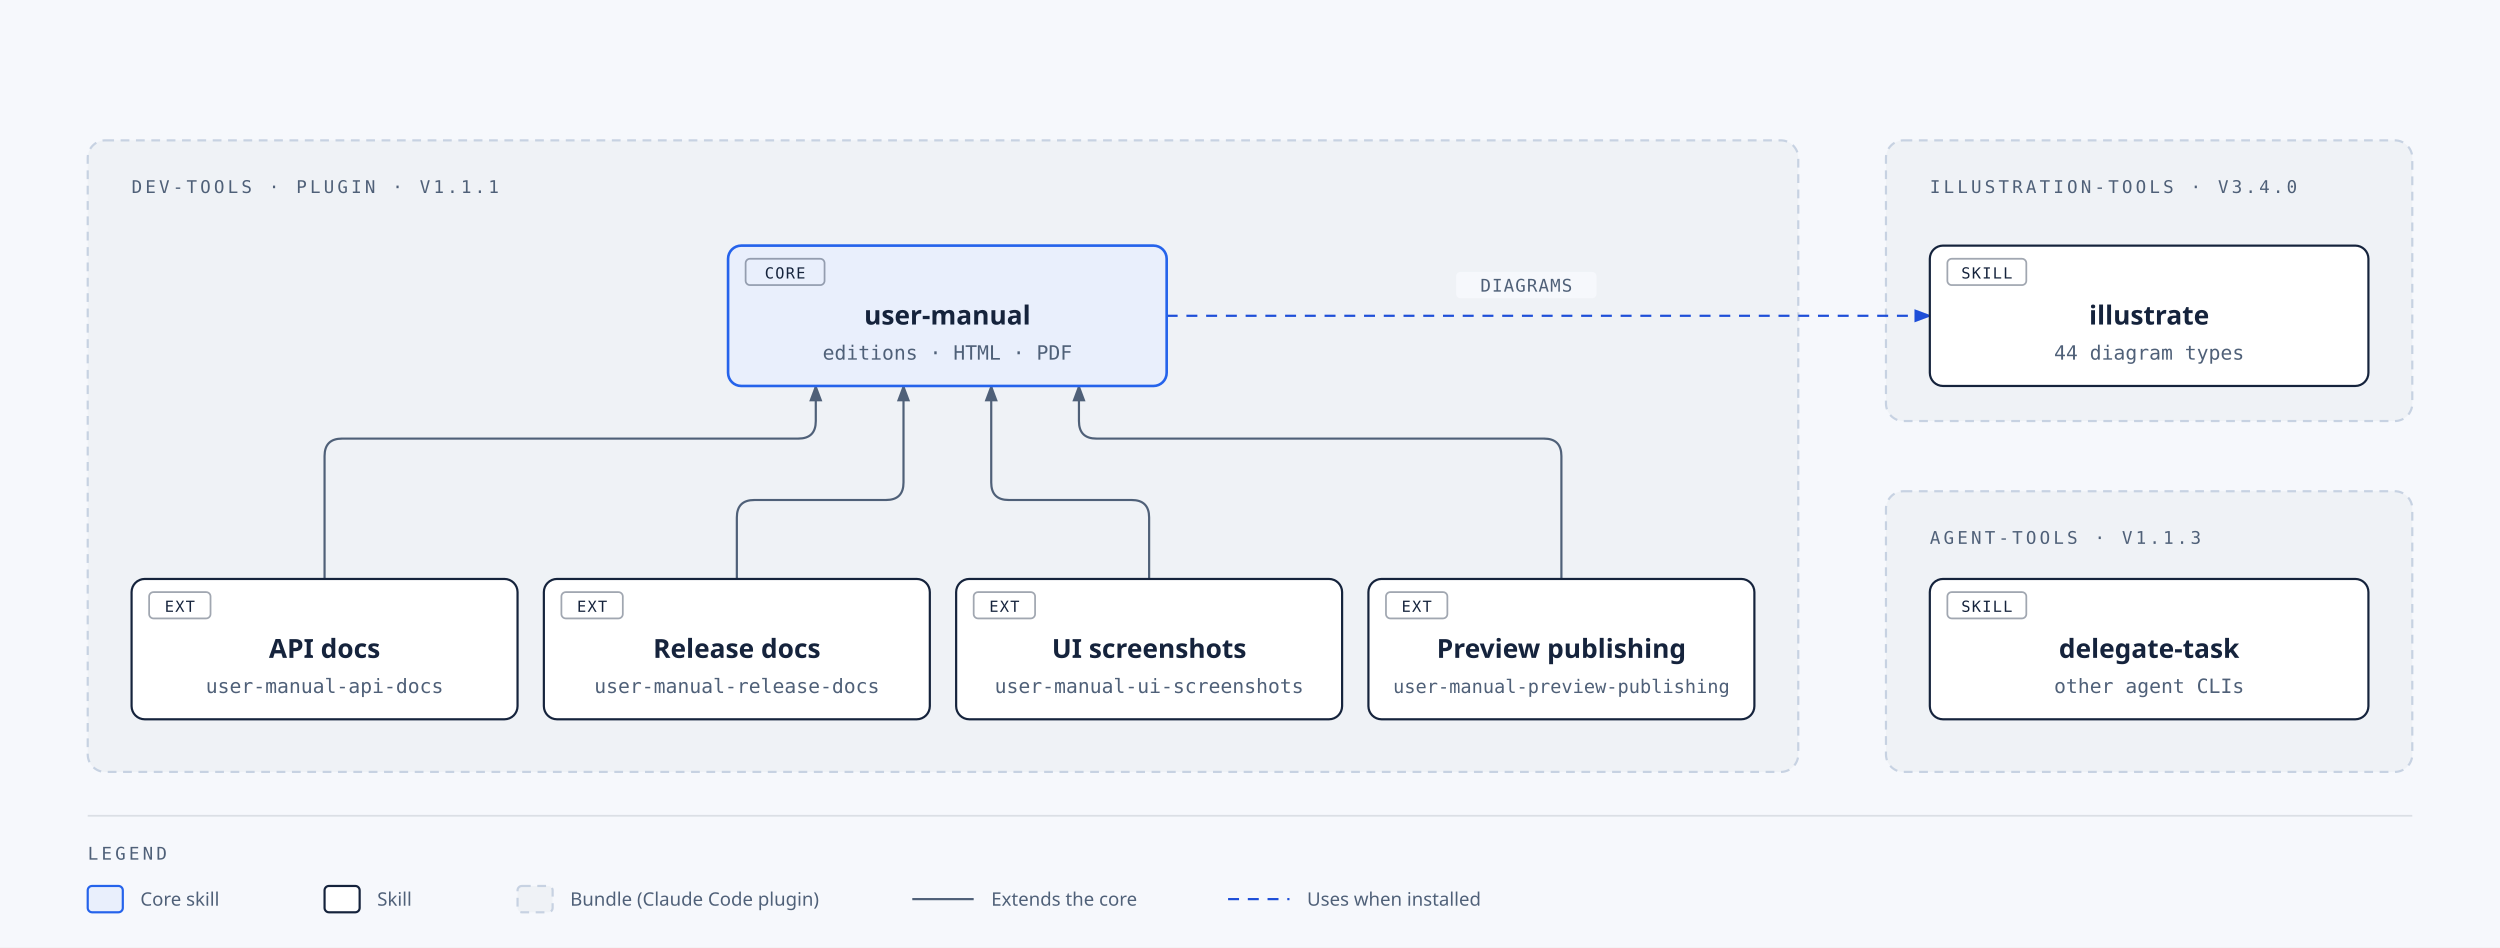
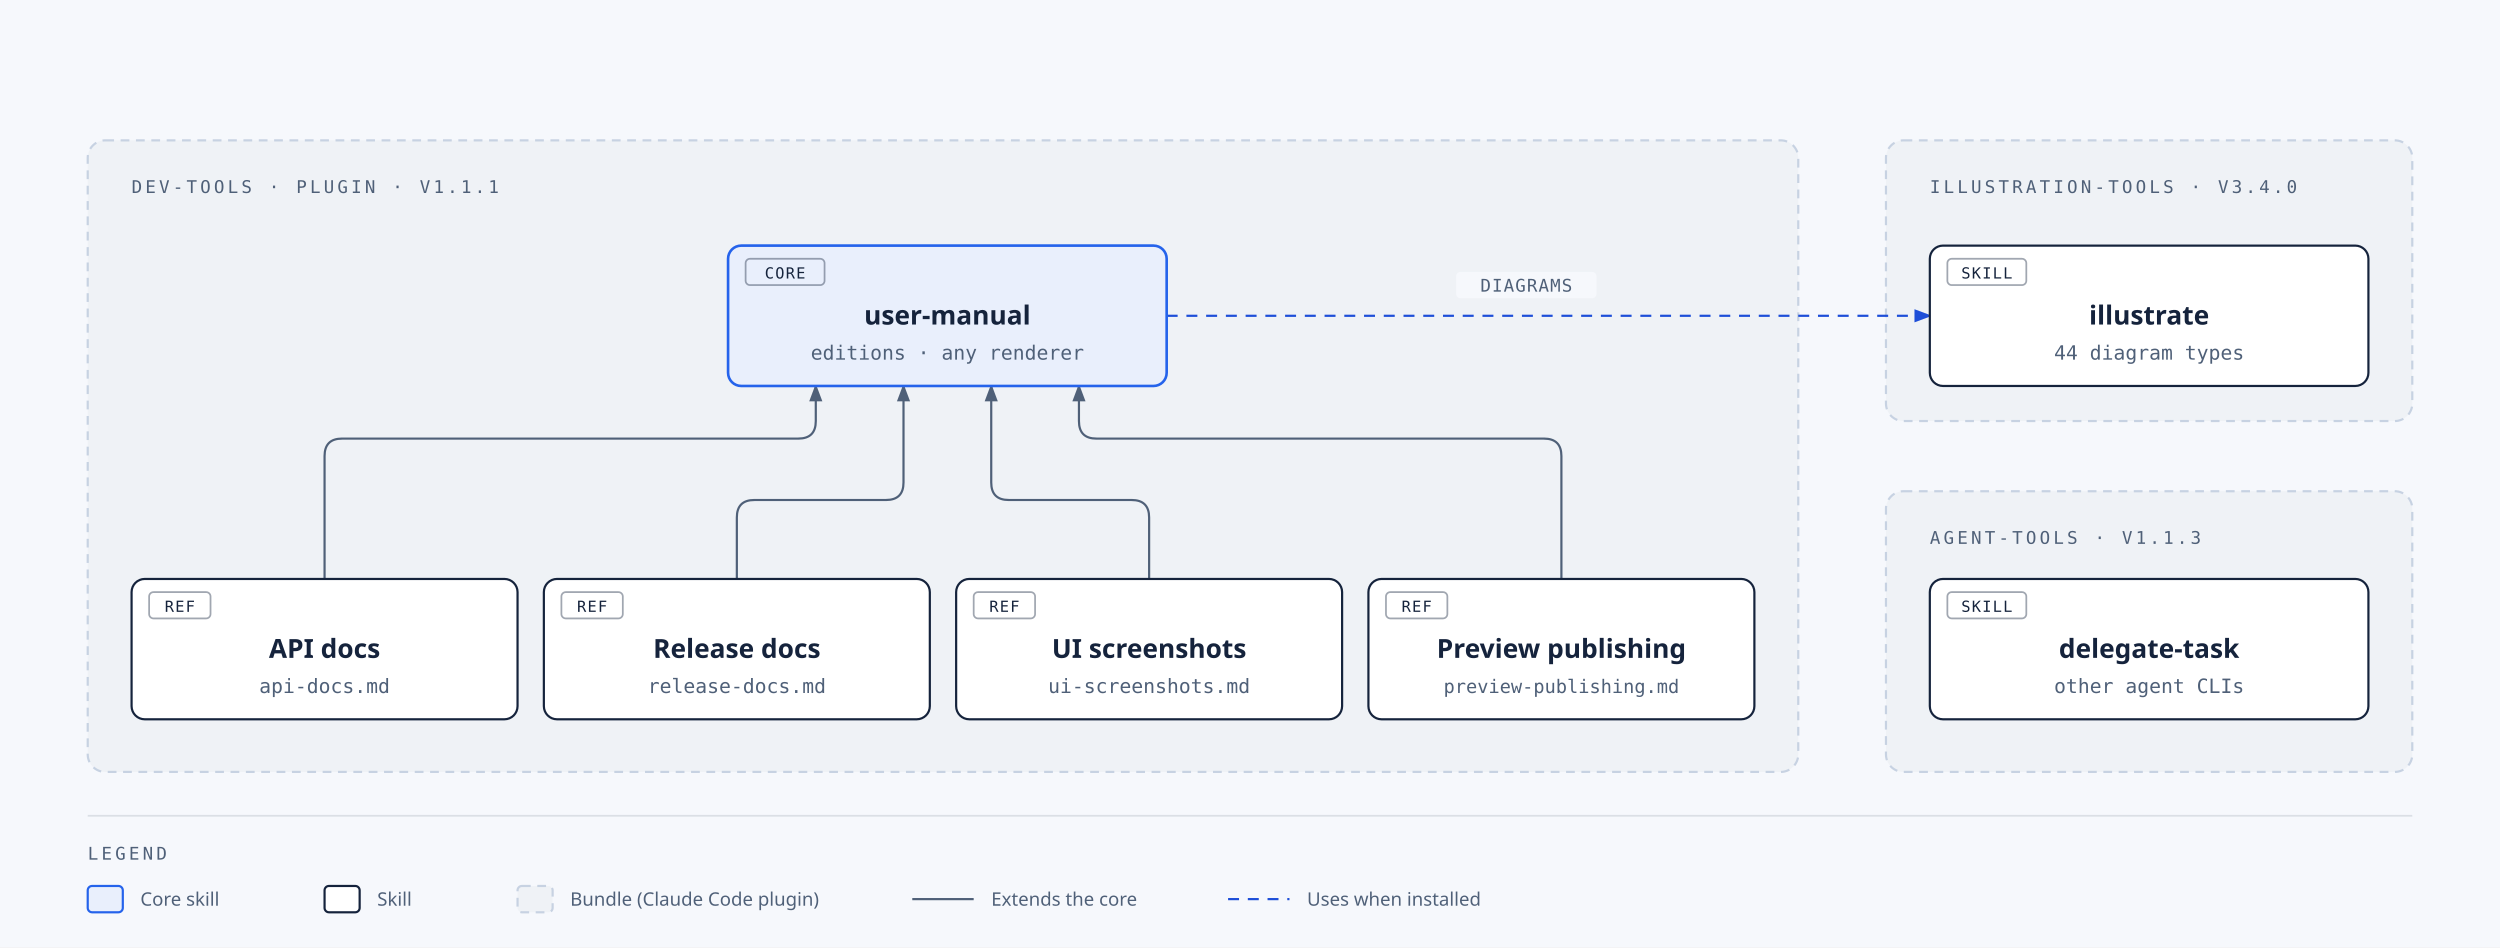
<svg xmlns="http://www.w3.org/2000/svg" viewBox="0 0 1140 432" role="img" aria-labelledby="product-map-title product-map-desc">
  <defs>
    <style data-illustrate-animation="true">.ia-draw,.ia-flow{opacity:0;fill:none}.ia-flow{stroke-dasharray:3 14;stroke-linecap:round}.ia-dot,.ia-chev{display:none}@keyframes ia-draw-fwd{0%{opacity:1;stroke-dasharray:1 1;stroke-dashoffset:1}99.9%{opacity:1;stroke-dasharray:1 1;stroke-dashoffset:0}100%{opacity:0}}@keyframes ia-draw-rev{0%{opacity:1;stroke-dasharray:1 1;stroke-dashoffset:-1}99.9%{opacity:1;stroke-dasharray:1 1;stroke-dashoffset:0}100%{opacity:0}}@keyframes ia-draw-both{0%{opacity:1;stroke-dasharray:0 1;stroke-dashoffset:-.5}99.9%{opacity:1;stroke-dasharray:1 1;stroke-dashoffset:0}100%{opacity:0}}@keyframes ia-hidden{0%,100%{opacity:0}}@keyframes ia-show{from{opacity:0}to{opacity:.9}}@keyframes ia-march{to{stroke-dashoffset:-17}}@keyframes ia-march-px{to{stroke-dashoffset:-17}}@keyframes ia-travel{0%{offset-distance:0%;opacity:0}10%{opacity:1}90%{opacity:1}100%{offset-distance:100%;opacity:0}}@media (prefers-reduced-motion: no-preference){.ia-draw.ia-a0{animation:ia-draw-fwd 600ms ease-out 0ms backwards}[data-ia="0"]{animation:ia-hidden 600ms}.ia-draw.ia-a1{animation:ia-draw-fwd 600ms ease-out 450ms backwards}[data-ia="1"]{animation:ia-hidden 1050ms}.ia-draw.ia-a2{animation:ia-draw-fwd 600ms ease-out 900ms backwards}[data-ia="2"]{animation:ia-hidden 1500ms}.ia-draw.ia-a3{animation:ia-draw-fwd 600ms ease-out 1350ms backwards}[data-ia="3"]{animation:ia-hidden 1950ms}.ia-draw.ia-a4{animation:ia-draw-fwd 600ms ease-out 1800ms backwards}[data-ia="4"]{animation:ia-hidden 2400ms}.ia-dot{display:inline;offset-rotate:0deg;animation:ia-travel 2400ms ease-in-out infinite}.ia-chev{display:inline;offset-rotate:auto;animation:ia-travel 2400ms linear infinite}.ia-rev{animation-direction:reverse}.ia-chev.ia-rev{offset-rotate:auto 180deg}}</style>
    <style>
          svg { color: #4f6078; }
          .bg, .mask { fill: #f6f8fc; }
          .box { fill: #ffffff; stroke: #15233c; }
          .core { fill: #e9effc; stroke: #2563eb; }
          .zone { fill: rgba(21,35,60,0.03); stroke: #c7d2e2; }
          .tag { fill: none; stroke: rgba(21,35,60,0.40); }
          .rule { stroke: rgba(21,35,60,0.12); }
          .ink { fill: #15233c; }
          .muted { fill: #4f6078; }
          .accent { fill: #2563eb; }
          .lnk { color: #1d4ed8; }
          .mk { fill: #4f6078; }
          .mk-link { fill: #1d4ed8; }
          .sans { font-family: system-ui, sans-serif; }
          .mono { font-family: ui-monospace, monospace; }
          @media (prefers-color-scheme: dark) {
            svg { color: #b6c2d4; }
            .bg, .mask { fill: #101827; }
            .box { fill: #17233a; stroke: #f5f7fb; }
            .core { fill: #1b2c4d; stroke: #6ea0ff; }
            .zone { fill: rgba(245,247,251,0.03); stroke: #40506a; }
            .tag { stroke: rgba(245,247,251,0.40); }
            .rule { stroke: rgba(245,247,251,0.12); }
            .ink { fill: #f5f7fb; }
            .muted { fill: #b6c2d4; }
            .accent { fill: #6ea0ff; }
            .lnk { color: #8ab4ff; }
            .mk { fill: #b6c2d4; }
            .mk-link { fill: #8ab4ff; }
          }
        </style>
    <marker id="arrow" markerWidth="8" markerHeight="6" refX="7" refY="3" orient="auto">
      <polygon class="mk" points="0 0, 8 3, 0 6" />
    </marker>
    <marker id="arrow-accent" markerWidth="8" markerHeight="6" refX="7" refY="3" orient="auto">
      <polygon class="accent" points="0 0, 8 3, 0 6" />
    </marker>
    <marker id="arrow-link" markerWidth="8" markerHeight="6" refX="7" refY="3" orient="auto">
      <polygon class="mk-link" points="0 0, 8 3, 0 6" />
    </marker>
  </defs>
  <rect class="bg" width="100%" height="100%" />
  <rect class="zone" x="40" y="64" width="780" height="288" rx="8" stroke-width="1" stroke-dasharray="4,3" />
  <text class="muted mono" x="60" y="88" font-size="8" letter-spacing="0.18em">DEV-TOOLS · PLUGIN · V1.1.1</text>
  <rect class="zone" x="860" y="64" width="240" height="128" rx="8" stroke-width="1" stroke-dasharray="4,3" />
  <text class="muted mono" x="880" y="88" font-size="8" letter-spacing="0.18em">ILLUSTRATION-TOOLS · V3.4.0</text>
  <rect class="zone" x="860" y="224" width="240" height="128" rx="8" stroke-width="1" stroke-dasharray="4,3" />
  <text class="muted mono" x="880" y="248" font-size="8" letter-spacing="0.18em">AGENT-TOOLS · V1.1.3</text>
  <path data-ia="0" d="M 148,264 V 208 Q 148,200 156,200 H 364 Q 372,200 372,192 V 176" fill="none" stroke="currentColor" stroke-width="1" marker-end="url(#arrow)" />
  <path d="M 148,264 V 208 Q 148,200 156,200 H 364 Q 372,200 372,192 V 176" fill="none" stroke="currentColor" stroke-width="1" class="ia-draw ia-a0" pathLength="1" aria-hidden="true" />
  <path data-ia="1" d="M 336,264 V 236 Q 336,228 344,228 H 404 Q 412,228 412,220 V 176" fill="none" stroke="currentColor" stroke-width="1" marker-end="url(#arrow)" />
  <path d="M 336,264 V 236 Q 336,228 344,228 H 404 Q 412,228 412,220 V 176" fill="none" stroke="currentColor" stroke-width="1" class="ia-draw ia-a1" pathLength="1" aria-hidden="true" />
  <path data-ia="2" d="M 524,264 V 236 Q 524,228 516,228 H 460 Q 452,228 452,220 V 176" fill="none" stroke="currentColor" stroke-width="1" marker-end="url(#arrow)" />
  <path d="M 524,264 V 236 Q 524,228 516,228 H 460 Q 452,228 452,220 V 176" fill="none" stroke="currentColor" stroke-width="1" class="ia-draw ia-a2" pathLength="1" aria-hidden="true" />
  <path data-ia="3" d="M 712,264 V 208 Q 712,200 704,200 H 500 Q 492,200 492,192 V 176" fill="none" stroke="currentColor" stroke-width="1" marker-end="url(#arrow)" />
  <path d="M 712,264 V 208 Q 712,200 704,200 H 500 Q 492,200 492,192 V 176" fill="none" stroke="currentColor" stroke-width="1" class="ia-draw ia-a3" pathLength="1" aria-hidden="true" />
  <g class="lnk">
    <line data-ia="4" x1="532" y1="144" x2="880" y2="144" stroke="currentColor" stroke-width="1" stroke-dasharray="5,4" marker-end="url(#arrow-link)" />
    <line x1="532" y1="144" x2="880" y2="144" stroke="currentColor" stroke-width="1" stroke-dasharray="5,4" class="ia-draw ia-a4" pathLength="1" aria-hidden="true" />
  </g>
  <rect class="mask" x="664" y="124" width="64" height="12" rx="2" />
  <text class="mono" x="696" y="133" font-size="8" fill="currentColor" text-anchor="middle" letter-spacing="0.06em">DIAGRAMS</text>
  <rect class="mask" x="332" y="112" width="200" height="64" rx="6" />
  <rect class="core" x="332" y="112" width="200" height="64" rx="6" stroke-width="1.2" />
  <rect class="tag" x="340" y="118" width="36" height="12" rx="2" stroke-width="0.8" />
  <text class="ink mono" x="358" y="127" font-size="7" text-anchor="middle" letter-spacing="0.08em">CORE</text>
  <text class="ink sans" x="432" y="148" font-size="12" font-weight="600" text-anchor="middle">user-manual</text>
-   <text class="muted mono" x="432" y="164" font-size="9" text-anchor="middle">editions · HTML · PDF</text>
+   <text class="muted mono" x="432" y="164" font-size="9" text-anchor="middle">editions · any renderer</text>
  <rect class="mask" x="60" y="264" width="176" height="64" rx="6" />
  <rect class="box" x="60" y="264" width="176" height="64" rx="6" stroke-width="1" />
  <rect class="tag" x="68" y="270" width="28" height="12" rx="2" stroke-width="0.8" />
-   <text class="ink mono" x="82" y="279" font-size="7" text-anchor="middle" letter-spacing="0.08em">EXT</text>
+   <text class="ink mono" x="82" y="279" font-size="7" text-anchor="middle" letter-spacing="0.08em">REF</text>
  <text class="ink sans" x="148" y="300" font-size="12" font-weight="600" text-anchor="middle">API docs</text>
-   <text class="muted mono" x="148" y="316" font-size="9" text-anchor="middle">user-manual-api-docs</text>
+   <text class="muted mono" x="148" y="316" font-size="9" text-anchor="middle">api-docs.md</text>
  <rect class="mask" x="248" y="264" width="176" height="64" rx="6" />
  <rect class="box" x="248" y="264" width="176" height="64" rx="6" stroke-width="1" />
  <rect class="tag" x="256" y="270" width="28" height="12" rx="2" stroke-width="0.8" />
-   <text class="ink mono" x="270" y="279" font-size="7" text-anchor="middle" letter-spacing="0.08em">EXT</text>
+   <text class="ink mono" x="270" y="279" font-size="7" text-anchor="middle" letter-spacing="0.08em">REF</text>
  <text class="ink sans" x="336" y="300" font-size="12" font-weight="600" text-anchor="middle">Release docs</text>
-   <text class="muted mono" x="336" y="316" font-size="9" text-anchor="middle">user-manual-release-docs</text>
+   <text class="muted mono" x="336" y="316" font-size="9" text-anchor="middle">release-docs.md</text>
  <rect class="mask" x="436" y="264" width="176" height="64" rx="6" />
  <rect class="box" x="436" y="264" width="176" height="64" rx="6" stroke-width="1" />
  <rect class="tag" x="444" y="270" width="28" height="12" rx="2" stroke-width="0.8" />
-   <text class="ink mono" x="458" y="279" font-size="7" text-anchor="middle" letter-spacing="0.08em">EXT</text>
+   <text class="ink mono" x="458" y="279" font-size="7" text-anchor="middle" letter-spacing="0.08em">REF</text>
  <text class="ink sans" x="524" y="300" font-size="12" font-weight="600" text-anchor="middle">UI screenshots</text>
-   <text class="muted mono" x="524" y="316" font-size="9" text-anchor="middle">user-manual-ui-screenshots</text>
+   <text class="muted mono" x="524" y="316" font-size="9" text-anchor="middle">ui-screenshots.md</text>
  <rect class="mask" x="624" y="264" width="176" height="64" rx="6" />
  <rect class="box" x="624" y="264" width="176" height="64" rx="6" stroke-width="1" />
  <rect class="tag" x="632" y="270" width="28" height="12" rx="2" stroke-width="0.8" />
-   <text class="ink mono" x="646" y="279" font-size="7" text-anchor="middle" letter-spacing="0.08em">EXT</text>
+   <text class="ink mono" x="646" y="279" font-size="7" text-anchor="middle" letter-spacing="0.08em">REF</text>
  <text class="ink sans" x="712" y="300" font-size="12" font-weight="600" text-anchor="middle">Preview publishing</text>
-   <text class="muted mono" x="712" y="316" font-size="8.5" text-anchor="middle">user-manual-preview-publishing</text>
+   <text class="muted mono" x="712" y="316" font-size="8.5" text-anchor="middle">preview-publishing.md</text>
  <rect class="mask" x="880" y="112" width="200" height="64" rx="6" />
  <rect class="box" x="880" y="112" width="200" height="64" rx="6" stroke-width="1" />
  <rect class="tag" x="888" y="118" width="36" height="12" rx="2" stroke-width="0.8" />
  <text class="ink mono" x="906" y="127" font-size="7" text-anchor="middle" letter-spacing="0.08em">SKILL</text>
  <text class="ink sans" x="980" y="148" font-size="12" font-weight="600" text-anchor="middle">illustrate</text>
  <text class="muted mono" x="980" y="164" font-size="9" text-anchor="middle">44 diagram types</text>
  <rect class="mask" x="880" y="264" width="200" height="64" rx="6" />
  <rect class="box" x="880" y="264" width="200" height="64" rx="6" stroke-width="1" />
  <rect class="tag" x="888" y="270" width="36" height="12" rx="2" stroke-width="0.8" />
  <text class="ink mono" x="906" y="279" font-size="7" text-anchor="middle" letter-spacing="0.08em">SKILL</text>
  <text class="ink sans" x="980" y="300" font-size="12" font-weight="600" text-anchor="middle">delegate-task</text>
  <text class="muted mono" x="980" y="316" font-size="9" text-anchor="middle">other agent CLIs</text>
  <line class="rule" x1="40" y1="372" x2="1100" y2="372" stroke-width="0.8" />
  <text class="muted mono" x="40" y="392" font-size="8" letter-spacing="0.18em">LEGEND</text>
  <rect class="core" x="40" y="404" width="16" height="12" rx="2" stroke-width="1" />
  <text class="muted sans" x="64" y="413" font-size="8.5">Core skill</text>
  <rect class="box" x="148" y="404" width="16" height="12" rx="2" stroke-width="1" />
  <text class="muted sans" x="172" y="413" font-size="8.5">Skill</text>
  <rect class="zone" x="236" y="404" width="16" height="12" rx="2" stroke-width="1" stroke-dasharray="4,3" />
  <text class="muted sans" x="260" y="413" font-size="8.5">Bundle (Claude Code plugin)</text>
  <line x1="416" y1="410" x2="444" y2="410" stroke="currentColor" stroke-width="1" />
  <text class="muted sans" x="452" y="413" font-size="8.5">Extends the core</text>
  <g class="lnk">
    <line x1="560" y1="410" x2="588" y2="410" stroke="currentColor" stroke-width="1" stroke-dasharray="5,4" />
  </g>
  <text class="muted sans" x="596" y="413" font-size="8.5">Uses when installed</text>
</svg>
